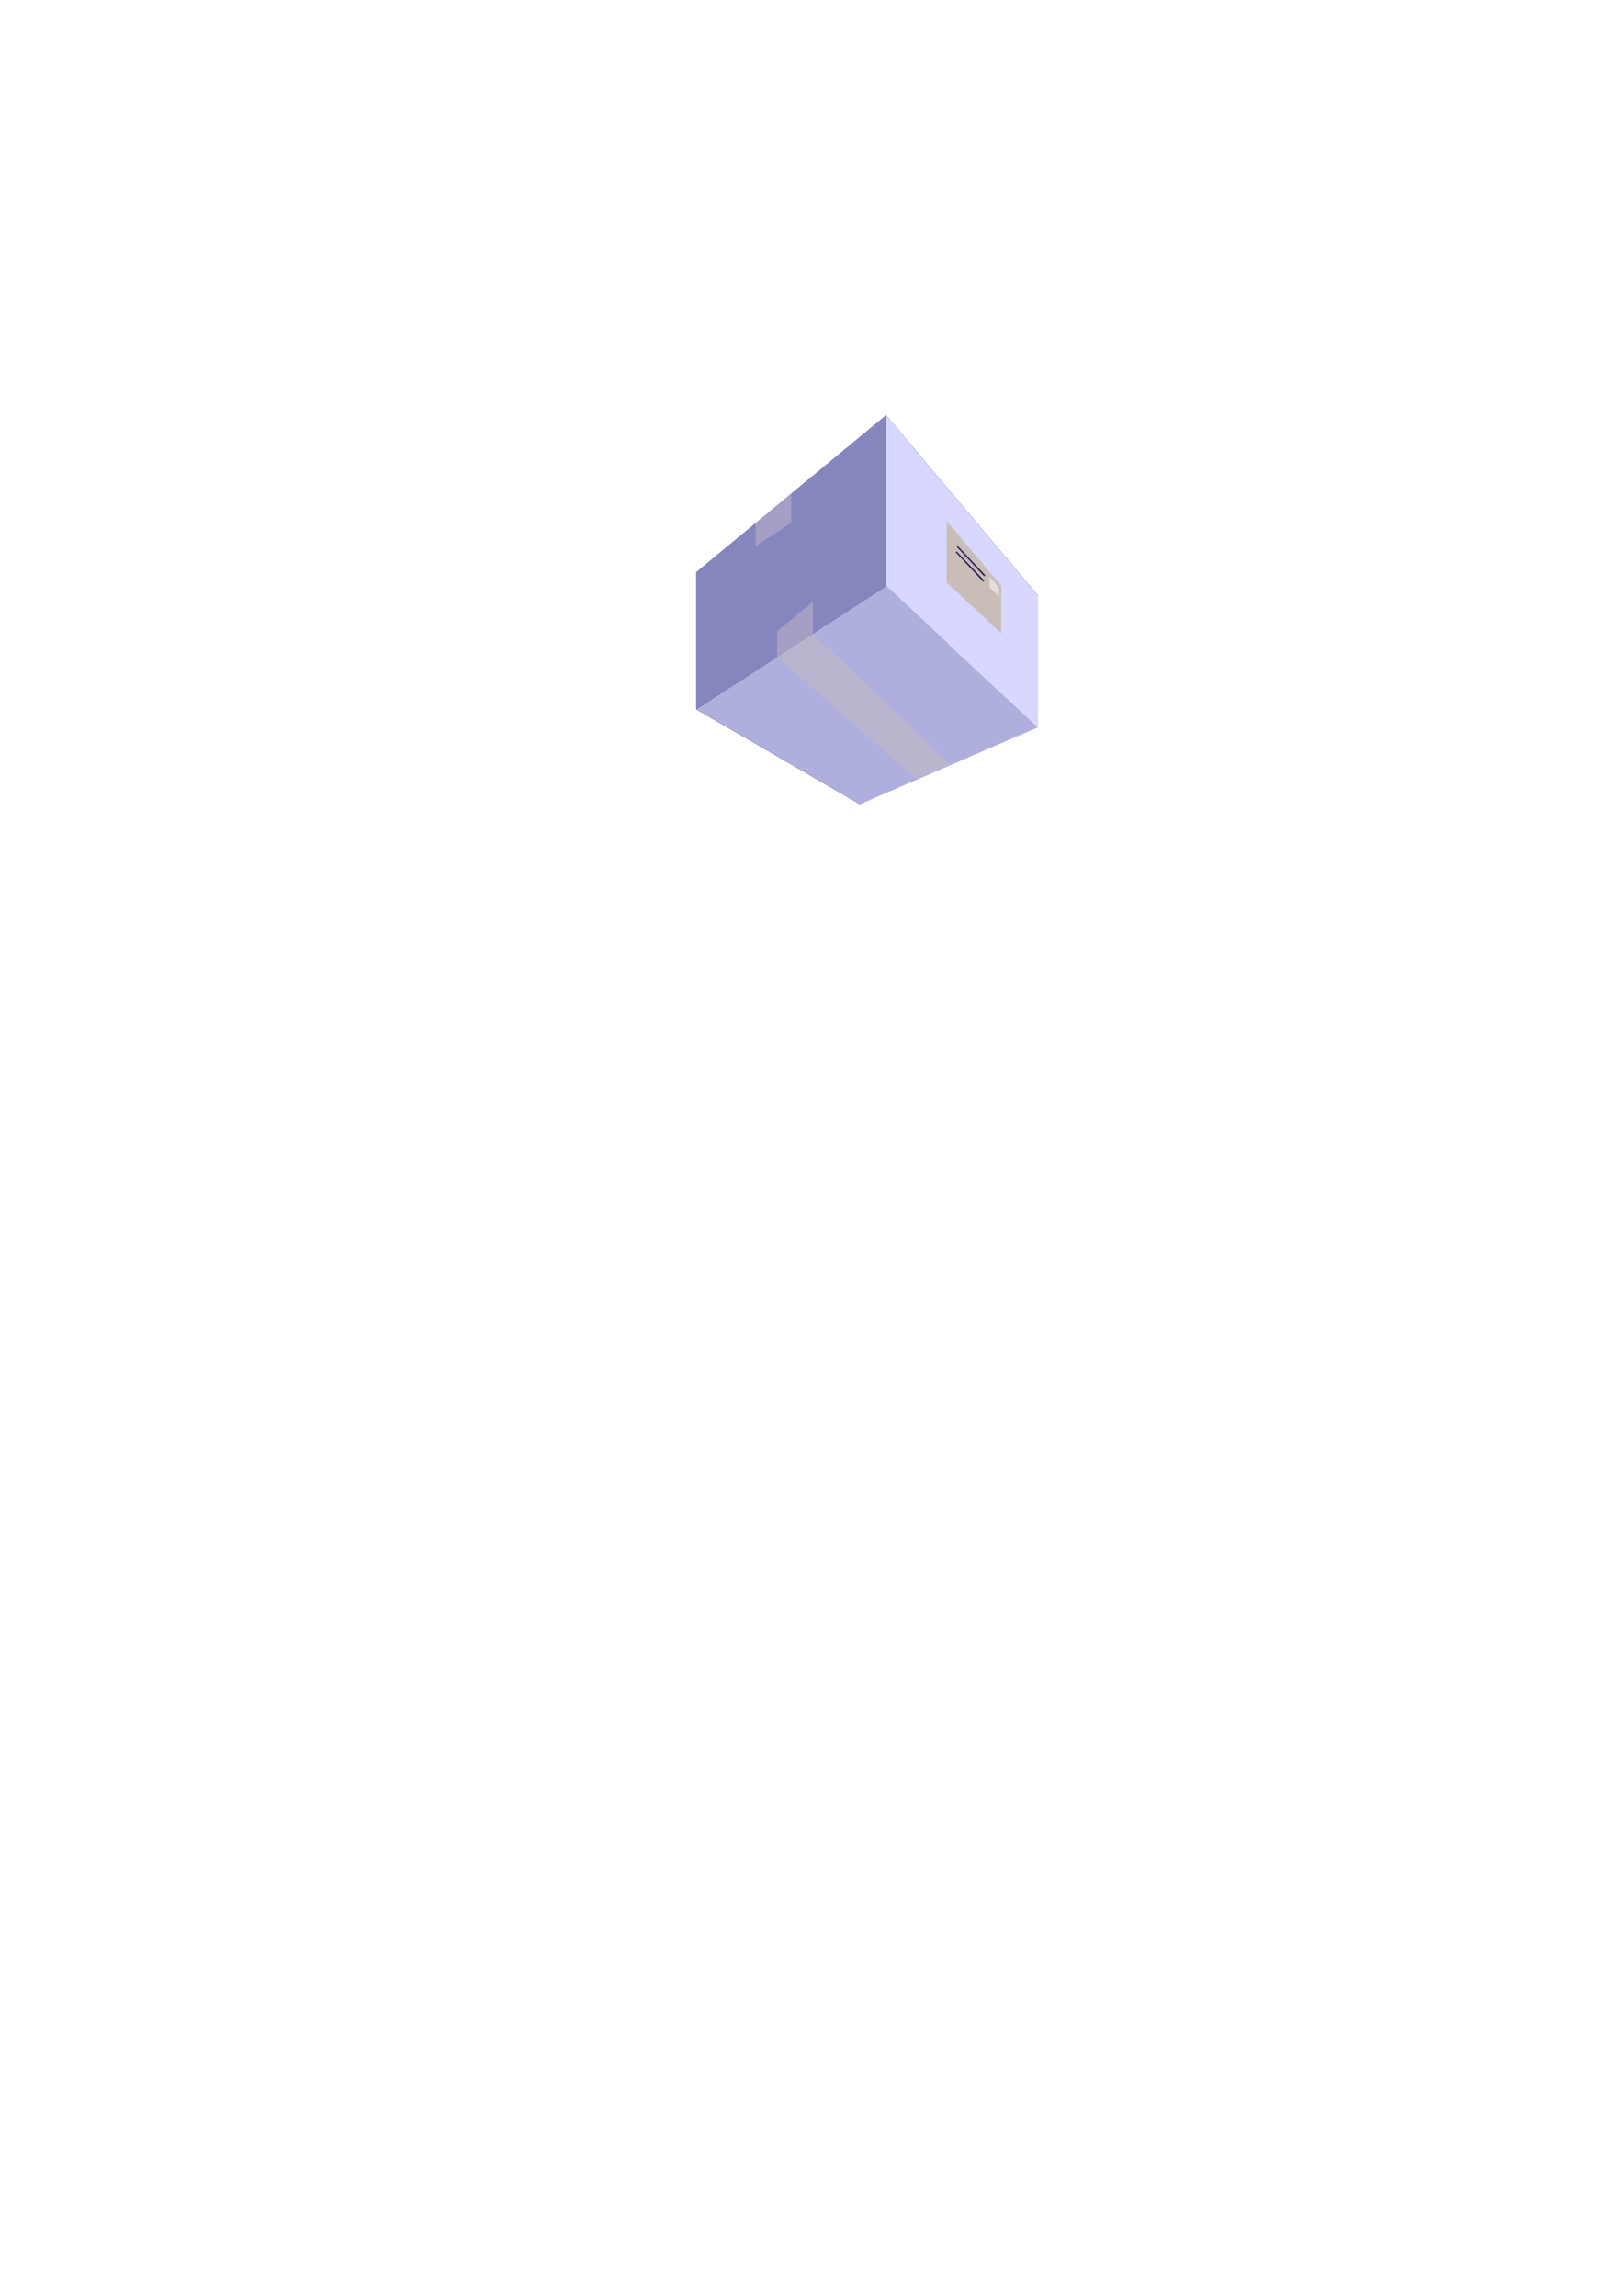
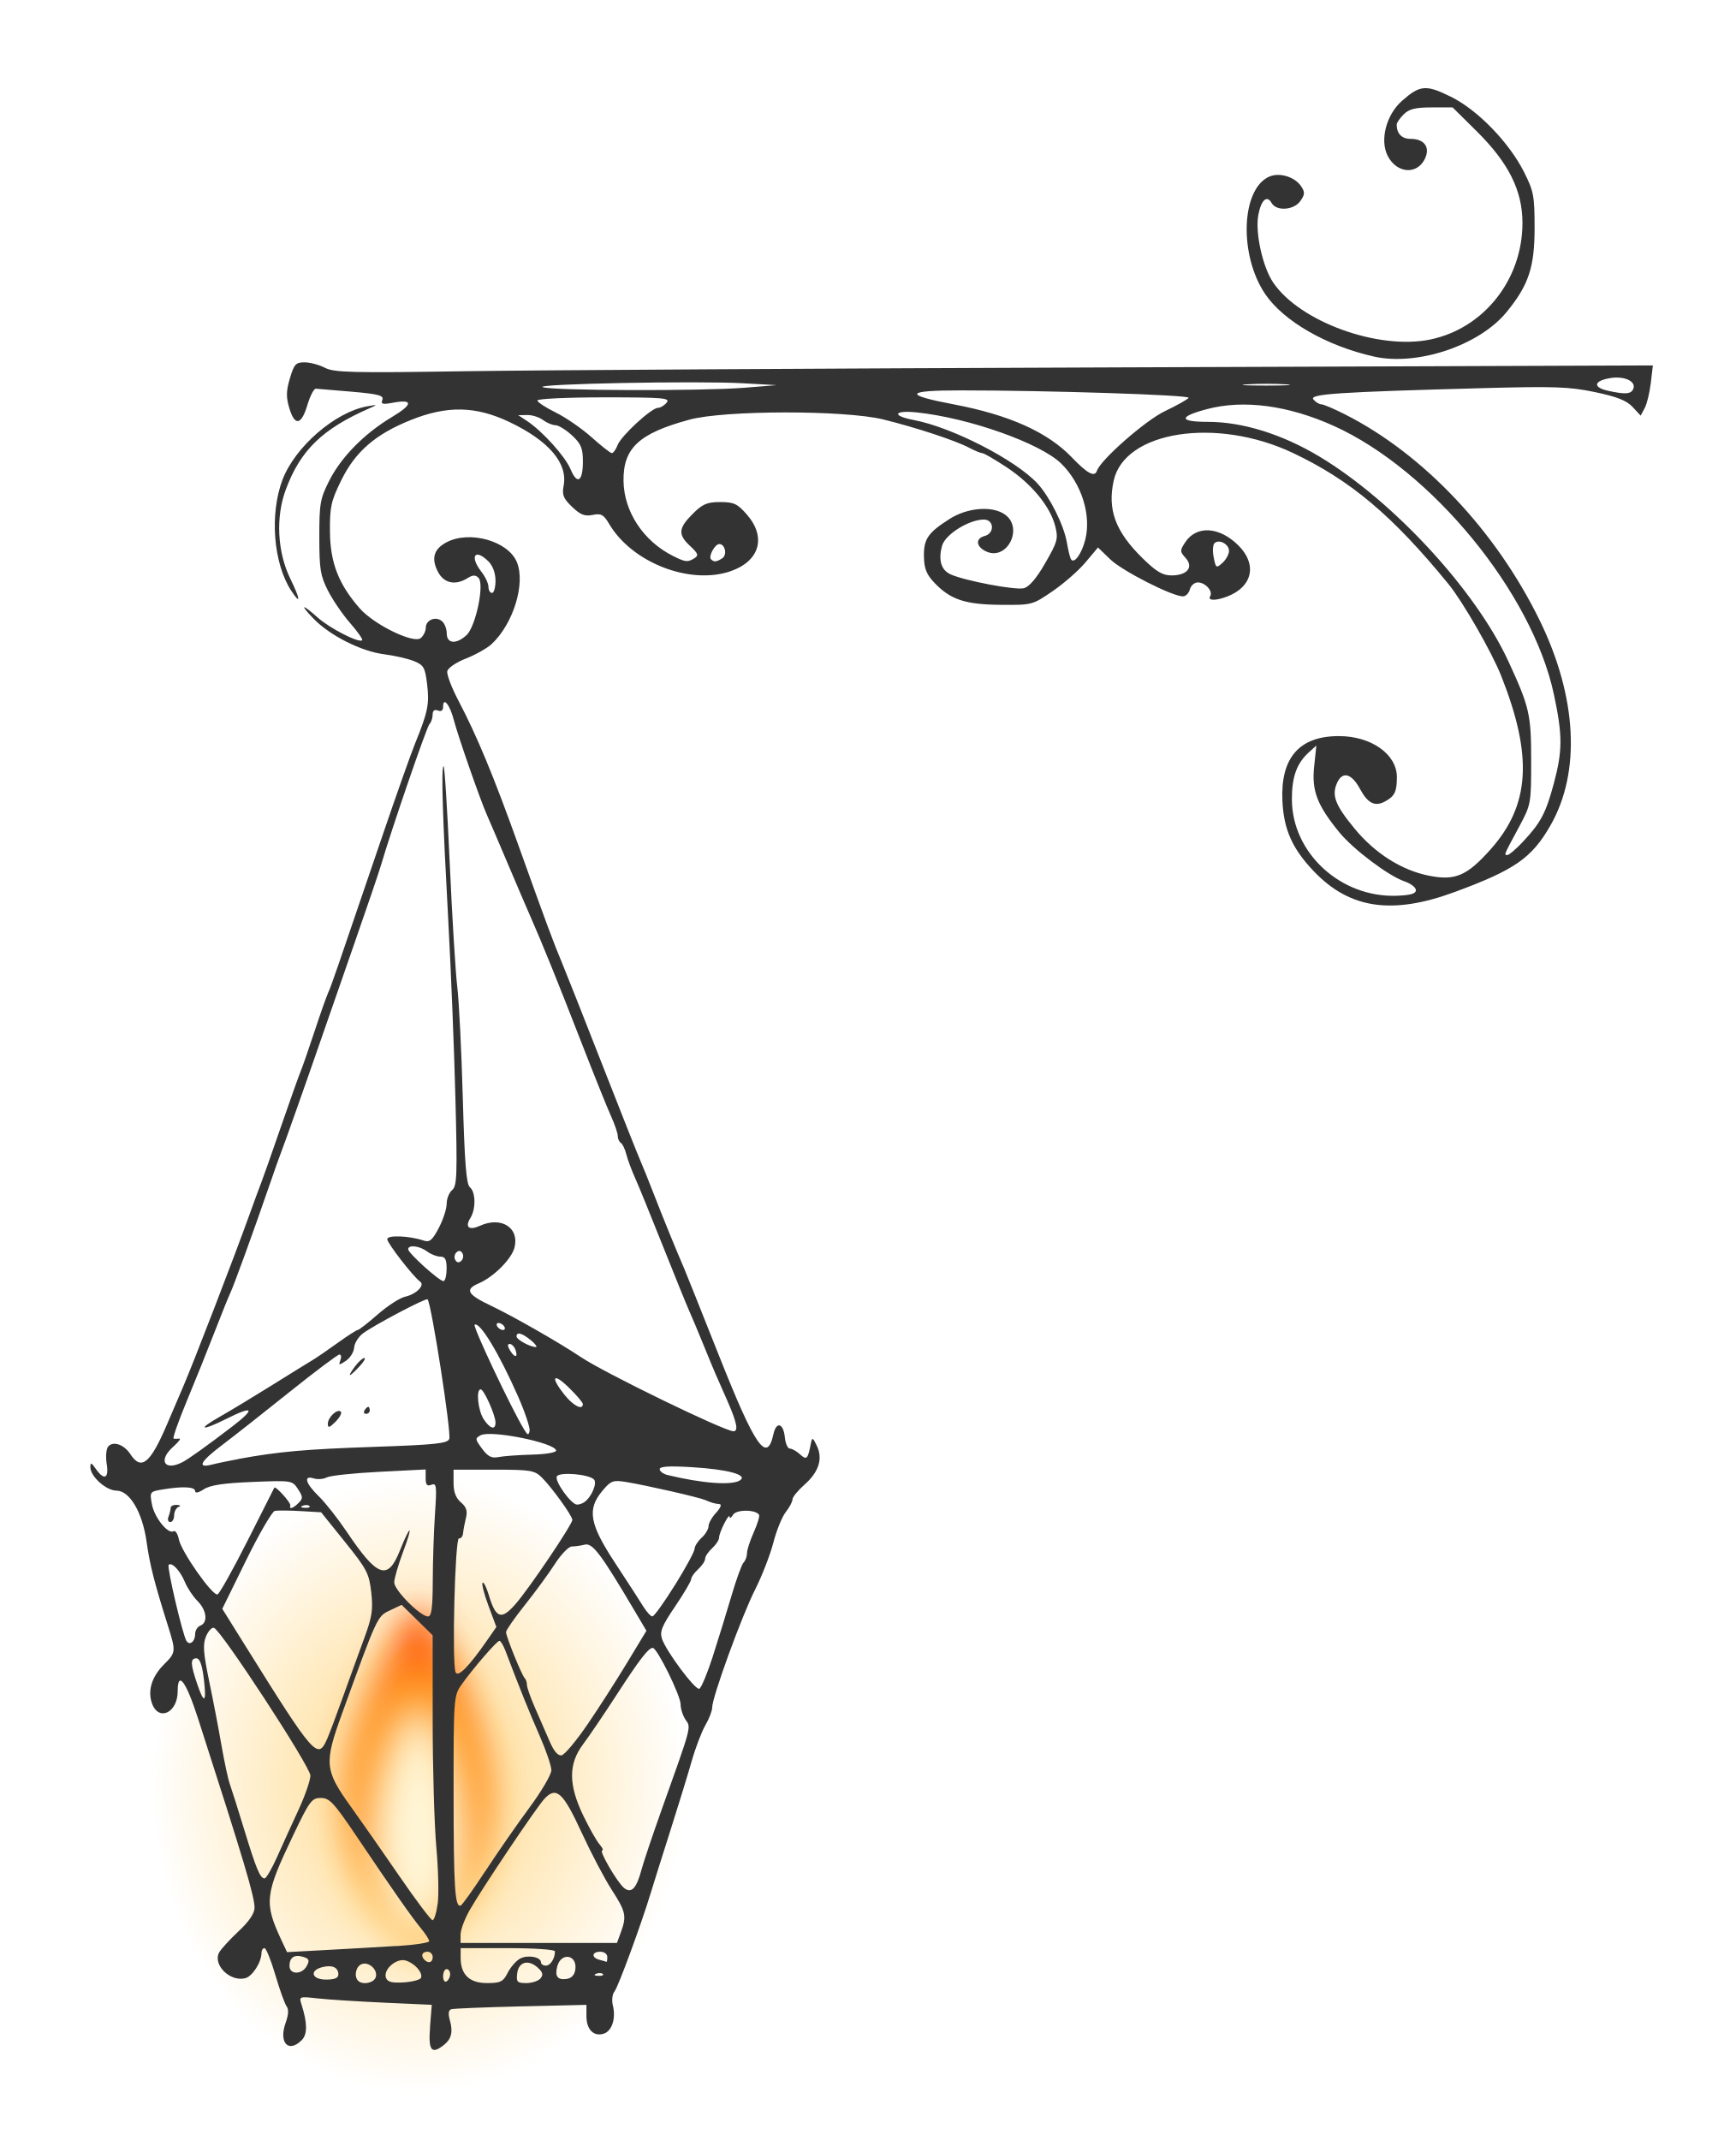
- <svg xmlns="http://www.w3.org/2000/svg" width="210mm" height="297mm" viewBox="0 0 210 297" version="1.1" id="svg1">
-   <defs id="defs1">
-     </defs>
-   <g id="layer1">
-     <g id="g6" style="fill:#000000">
-       <path id="path11" style="fill:#e9e9ff;fill-rule:evenodd;stroke:none;stroke-linejoin:round" d="m 111.209,89.707 23.024,-12.692 v 17.068 l -23.024,9.951 z" points="134.233,77.015 134.233,94.084 111.209,104.035 111.209,89.707 " />
-       <path id="path6" style="fill:#353564;fill-rule:evenodd;stroke:none;stroke-linejoin:round" d="M 90.039,74.035 V 91.747 L 111.209,104.035 V 89.707 Z" points="90.039,91.747 111.209,104.035 111.209,89.707 90.039,74.035 " />
-       <path id="path7" style="fill:#4d4d9f;fill-rule:evenodd;stroke:none;stroke-linejoin:round" d="m 90.039,74.035 24.567,-20.313 19.627,23.294 -23.024,12.692 z" points="114.606,53.722 134.233,77.015 111.209,89.707 90.039,74.035 " />
-       <path id="path10" style="fill:#afafde;fill-rule:evenodd;stroke:none;stroke-linejoin:round" d="m 90.039,91.747 24.567,-15.927 19.627,18.264 -23.024,9.951 z" points="114.606,75.82 134.233,94.084 111.209,104.035 90.039,91.747 " />
-       <path id="path9" style="fill:#d7d7ff;fill-rule:evenodd;stroke:none;stroke-linejoin:round" d="m 114.606,53.722 v 22.098 l 19.627,18.264 V 77.015 Z" points="114.606,75.82 134.233,94.084 134.233,77.015 114.606,53.722 " />
-       <path id="path8" style="fill:#8686bf;fill-rule:evenodd;stroke:none;stroke-linejoin:round" d="M 90.039,74.035 114.606,53.722 V 75.82 L 90.039,91.747 Z" points="114.606,53.722 114.606,75.82 90.039,91.747 90.039,74.035 " />
+ <svg xmlns="http://www.w3.org/2000/svg" viewBox="86.46 102.48 42.06 51.78" width="120" height="148" role="img" aria-label="Lytebuy lantern logo">
+   <defs>
+     <radialGradient id="lb-flame" cx="50%" cy="65%" r="60%">
+       <stop offset="0%" stop-color="#ffffff" />
+       <stop offset="30%" stop-color="#ffe27a" />
+       <stop offset="60%" stop-color="#ffb02e" />
+       <stop offset="100%" stop-color="#ff4500" />
+     </radialGradient>
+     <radialGradient id="lb-glow" cx="50%" cy="50%" r="50%">
+       <stop offset="0%" stop-color="#ffcf6b" stop-opacity="0.85" />
+       <stop offset="100%" stop-color="#ffcf6b" stop-opacity="0" />
+     </radialGradient>
+     <filter id="lb-soft" x="-60%" y="-60%" width="220%" height="220%">
+       <feGaussianBlur stdDeviation="0.4" />
+     </filter>
+   </defs>
+   <g class="lb-light">
+     <ellipse cx="96.6" cy="145.7" rx="6.5" ry="7.5" fill="url(#lb-glow)" class="lb-glow" />
+     <g class="lb-flame" filter="url(#lb-soft)">
+       <path fill="url(#lb-flame)" d="M 96.6 149.9                C 93.8 147.7, 94.7 144.0, 96.6 141.3                C 98.5 144.0, 99.4 147.7, 96.6 149.9 Z" />
+       <path fill="#fff6d8" opacity="0.95" d="M 96.6 149.3                C 95.2 147.9, 95.7 145.5, 96.6 143.9                C 97.5 145.5, 98.0 147.9, 96.6 149.3 Z" />
    </g>
-     <g id="g6-2" style="fill:#000000">
-       <path id="path8-9" style="opacity:0.265;fill:#ffe6d5;fill-rule:evenodd;stroke:none;stroke-linejoin:round" d="m 97.718,67.312 4.615,-3.816 v 4.152 l -4.615,2.992 z" points="102.334,63.496 102.334,67.647 97.718,70.639 97.718,67.312 " />
-     </g>
-     <g id="g6-2-3" style="display:inline;fill:#000000">
-       <path id="path8-9-1" style="opacity:0.265;fill:#ffe6d5;fill-rule:evenodd;stroke:none;stroke-linejoin:round" d="m 100.492,81.667 4.628,-3.813 v 4.149 l -4.628,2.99 z" points="105.121,77.854 105.121,82.002 100.492,84.992 100.492,81.667 " />
-     </g>
-     <g id="g11" transform="matrix(1.361531,0,0,1.361531,-94.38572,-32.2515)">
-       <g id="g6-5" style="fill:#c8beb7">
-         <path id="path9-2" style="fill:#c8beb7;fill-rule:evenodd;stroke:none;stroke-linejoin:round" d="m 159.24,73.181 v 5.847 l 5.193,4.832 v -4.516 z" points="159.24,79.028 164.433,83.86 164.433,79.344 159.24,73.181 " />
-       </g>
-       <g id="g6-5-6" style="fill:#e3dedb">
-         <path id="path9-2-2" style="fill:#e3dedb;fill-rule:evenodd;stroke:none;stroke-linejoin:round" d="m 163.314,78.458 v 1.026 l 0.911,0.848 v -0.792 z" points="163.314,79.484 164.225,80.332 164.225,79.54 163.314,78.458 " />
-       </g>
-     </g>
-     <path style="opacity:0.403;fill:#c8beb7;stroke-width:0.265" d="m 105.167,82.001 17.832,16.944 -4.435,1.877 -18.083,-15.865 z" id="path13" />
-     <path style="fill:#afdde9;stroke-width:0.165;stroke-dasharray:none;stroke:#271a59;stroke-opacity:1" d="m 123.794,70.675 3.497,3.757 0.024,-0.024 z" id="path14" />
-     <path style="fill:#afdde9;stroke:#271a59;stroke-width:0.165;stroke-dasharray:none;stroke-opacity:1" d="m 123.669,71.383 3.497,3.757 0.024,-0.024 z" id="path14-6" />
  </g>
+   <path fill="#333333" d="m 96.883,151.571 0.043,-0.541 -1.154,-0.052 c -0.635,-0.029 -1.359,-0.075 -1.61,-0.103 -0.45,-0.05 -0.456,-0.048 -0.393,0.148 0.144,0.453 0.145,0.723 0.005,0.863 -0.324,0.324 -0.564,0.061 -0.389,-0.424 0.068,-0.187 0.076,-0.326 0.024,-0.392 -0.044,-0.056 -0.167,-0.397 -0.273,-0.758 -0.106,-0.361 -0.225,-0.656 -0.265,-0.656 -0.04,0 -0.072,0.05 -0.072,0.11 0,0.23 -0.219,0.574 -0.394,0.619 -0.367,0.095 -0.793,-0.325 -0.633,-0.623 0.044,-0.082 0.255,-0.312 0.469,-0.513 0.256,-0.239 0.389,-0.435 0.389,-0.57 0,-0.277 -0.248,-1.109 -1.369,-4.588 -0.292,-0.906 -0.494,-1.177 -0.494,-0.661 0,0.524 -0.466,0.74 -0.624,0.29 -0.108,-0.307 -0.003,-0.645 0.29,-0.939 0.295,-0.295 0.296,-0.31 0.091,-0.961 -0.326,-1.036 -0.431,-1.45 -0.511,-2.015 -0.101,-0.716 -0.41,-1.239 -0.732,-1.239 -0.246,0 -0.63,-0.344 -0.63,-0.565 0,-0.127 0.02,-0.121 0.132,0.038 0.203,0.29 0.321,0.234 0.263,-0.124 -0.028,-0.172 -0.012,-0.358 0.034,-0.415 0.12,-0.145 0.386,-0.054 0.542,0.185 0.264,0.403 0.482,0.223 0.888,-0.729 0.149,-0.349 0.32,-0.749 0.381,-0.889 0.246,-0.567 1.242,-3.15 1.616,-4.191 0.125,-0.349 0.259,-0.711 0.296,-0.804 0.037,-0.093 0.245,-0.684 0.462,-1.312 0.217,-0.629 0.433,-1.238 0.482,-1.355 0.048,-0.116 0.2,-0.555 0.338,-0.974 0.138,-0.419 0.286,-0.838 0.328,-0.931 0.078,-0.17 0.157,-0.4 1.303,-3.768 0.341,-1.001 0.704,-2.03 0.809,-2.286 0.307,-0.754 0.346,-0.949 0.288,-1.427 -0.049,-0.407 -0.082,-0.464 -0.319,-0.561 -0.145,-0.059 -0.473,-0.134 -0.728,-0.166 -0.549,-0.07 -1.307,-0.452 -1.701,-0.858 -0.349,-0.36 -0.293,-0.378 0.097,-0.031 0.292,0.261 1.002,0.624 1.076,0.55 0.022,-0.022 -0.108,-0.207 -0.288,-0.413 -0.18,-0.205 -0.423,-0.559 -0.539,-0.787 -0.185,-0.363 -0.211,-0.523 -0.211,-1.303 -3.8e-4,-0.811 0.021,-0.931 0.242,-1.367 0.29,-0.573 0.85,-1.141 1.518,-1.541 0.515,-0.308 0.521,-0.44 0.018,-0.346 -0.245,0.046 -0.29,0.033 -0.25,-0.071 0.04,-0.105 -0.09,-0.14 -0.74,-0.197 -0.434,-0.038 -0.827,-0.071 -0.873,-0.073 -0.047,-0.002 -0.139,0.178 -0.205,0.399 -0.147,0.489 -0.305,0.514 -0.438,0.07 -0.079,-0.263 -0.076,-0.413 0.015,-0.72 0.101,-0.342 0.143,-0.388 0.354,-0.388 0.132,0 0.354,0.059 0.495,0.132 0.222,0.115 0.653,0.126 3.361,0.084 1.709,-0.026 8.894,-0.069 15.967,-0.094 l 12.861,-0.047 -0.05,0.426 c -0.028,0.234 -0.094,0.508 -0.148,0.608 l -0.098,0.183 -0.195,-0.21 c -0.144,-0.156 -0.38,-0.249 -0.911,-0.36 -0.619,-0.13 -0.986,-0.143 -2.696,-0.097 -3.539,0.095 -4.241,0.142 -4.13,0.275 0.053,0.064 0.14,0.117 0.193,0.118 0.052,5.9e-4 0.313,0.111 0.578,0.246 1.899,0.963 3.652,2.82 4.713,4.99 0.907,1.857 1.003,3.676 0.262,4.971 -0.453,0.792 -0.865,1.078 -2.325,1.616 -1.508,0.556 -2.536,0.407 -3.401,-0.493 -0.529,-0.55 -0.741,-1.023 -0.772,-1.722 -0.047,-1.043 0.411,-1.567 1.371,-1.566 0.785,4.8e-4 1.407,0.442 1.404,0.998 -0.001,0.352 -0.053,0.459 -0.286,0.586 -0.244,0.133 -0.419,0.047 -0.604,-0.296 -0.206,-0.384 -0.427,-0.445 -0.558,-0.157 -0.139,0.304 -0.049,0.539 0.424,1.113 0.495,0.6 1.138,1.008 1.801,1.14 0.635,0.127 0.921,0.005 1.494,-0.638 0.956,-1.073 1.029,-2.258 0.259,-4.202 -0.233,-0.587 -0.929,-1.799 -1.28,-2.23 -1.357,-1.66 -2.369,-2.513 -3.772,-3.178 -1.849,-0.876 -4.076,-0.532 -4.342,0.67 -0.156,0.705 0.042,1.238 0.698,1.881 0.336,0.329 0.486,0.418 0.704,0.418 0.381,0 0.542,-0.2 0.341,-0.423 -0.14,-0.155 -0.141,-0.18 -0.011,-0.378 0.274,-0.418 0.831,-0.385 1.294,0.078 0.459,0.459 0.338,1.001 -0.276,1.235 -0.281,0.107 -0.48,0.103 -0.412,-0.007 0.075,-0.121 -0.117,-0.335 -0.299,-0.335 -0.082,0 -0.169,0.076 -0.193,0.169 -0.024,0.093 -0.1,0.169 -0.169,0.169 -0.259,0 -1.47,-0.617 -1.758,-0.895 l -0.3,-0.29 -0.302,0.36 c -0.166,0.198 -0.524,0.512 -0.796,0.698 -0.49,0.336 -0.5,0.339 -1.261,0.332 -0.862,-0.007 -1.217,-0.126 -1.606,-0.534 -0.19,-0.2 -0.248,-0.342 -0.254,-0.629 -0.009,-0.43 0.095,-0.584 0.622,-0.919 0.433,-0.276 1.032,-0.324 1.34,-0.108 0.46,0.322 0.056,1.129 -0.45,0.898 -0.251,-0.115 -0.272,-0.316 -0.039,-0.377 0.246,-0.064 0.228,-0.399 -0.021,-0.398 -0.364,0.002 -0.936,0.361 -1.012,0.634 -0.096,0.347 -0.024,0.589 0.205,0.694 0.34,0.155 1.57,0.388 1.775,0.337 0.131,-0.033 0.308,-0.24 0.522,-0.613 0.298,-0.518 0.317,-0.59 0.24,-0.894 -0.121,-0.477 -0.574,-1.026 -1.173,-1.422 -0.287,-0.19 -0.553,-0.345 -0.593,-0.345 -0.039,-2.9e-4 -0.186,-0.06 -0.325,-0.134 -0.335,-0.176 -1.284,-0.488 -2.074,-0.683 -0.931,-0.229 -3.847,-0.227 -4.699,0.004 -1.228,0.332 -1.611,0.69 -1.6,1.489 0.011,0.741 0.48,1.453 1.193,1.812 0.312,0.157 0.361,0.162 0.53,0.056 0.102,-0.065 0.084,-0.115 -0.106,-0.291 -0.301,-0.279 -0.29,-0.432 0.058,-0.78 0.242,-0.242 0.349,-0.288 0.669,-0.288 0.33,0 0.416,0.04 0.643,0.299 0.486,0.554 0.313,1.141 -0.406,1.382 -0.984,0.33 -2.378,-0.217 -2.928,-1.149 -0.135,-0.229 -0.194,-0.262 -0.402,-0.22 -0.192,0.038 -0.297,-0.003 -0.498,-0.196 -0.214,-0.205 -0.247,-0.289 -0.204,-0.517 0.102,-0.541 -0.36,-1.083 -1.308,-1.536 -0.821,-0.392 -1.514,-0.407 -2.401,-0.05 -0.853,0.342 -1.34,0.765 -1.679,1.453 -0.251,0.511 -0.282,0.649 -0.277,1.252 0.006,0.751 0.21,1.276 0.723,1.86 0.348,0.396 1.306,0.862 1.478,0.719 0.067,-0.056 0.122,-0.169 0.122,-0.251 0,-0.189 0.239,-0.286 0.392,-0.159 0.064,0.053 0.116,0.187 0.116,0.298 0,0.251 0.234,0.27 0.481,0.039 0.222,-0.207 0.438,-1.239 0.289,-1.387 -0.074,-0.074 -0.138,-0.072 -0.264,0.006 -0.299,0.187 -0.575,0.127 -0.721,-0.155 -0.167,-0.324 -0.098,-0.554 0.216,-0.716 0.56,-0.29 1.487,-0.026 1.698,0.482 0.216,0.52 -0.086,1.501 -0.612,1.989 -0.109,0.101 -0.389,0.259 -0.622,0.35 -0.239,0.093 -0.436,0.228 -0.452,0.309 -0.016,0.079 0.107,0.401 0.272,0.715 0.45,0.857 0.854,1.83 1.459,3.522 0.665,1.858 0.845,2.344 1.052,2.836 0.088,0.21 0.525,1.314 0.971,2.455 0.446,1.141 0.863,2.19 0.925,2.332 0.062,0.142 0.216,0.523 0.341,0.847 0.206,0.533 0.533,1.334 0.724,1.774 0.04,0.093 0.421,1.046 0.846,2.117 0.874,2.203 1.157,2.613 1.314,1.9 0.071,-0.325 0.244,-0.279 0.279,0.075 0.015,0.148 0.069,0.269 0.12,0.269 0.052,0 0.163,0.062 0.247,0.139 0.163,0.148 0.189,0.121 0.264,-0.266 0.03,-0.152 0.044,-0.147 0.143,0.057 0.152,0.314 0.051,0.635 -0.297,0.943 -0.161,0.142 -0.292,0.303 -0.292,0.358 0,0.055 -0.073,0.193 -0.163,0.307 -0.09,0.114 -0.226,0.449 -0.302,0.745 -0.077,0.296 -0.276,0.808 -0.443,1.138 -0.324,0.64 -1.039,2.605 -1.039,2.854 0,0.082 -0.074,0.275 -0.164,0.429 -0.09,0.154 -0.24,0.547 -0.333,0.873 -0.093,0.326 -0.327,1.088 -0.52,1.693 -0.193,0.605 -0.402,1.272 -0.466,1.482 -0.235,0.776 -0.797,2.304 -0.887,2.412 -0.051,0.061 -0.068,0.211 -0.038,0.332 0.079,0.315 -0.02,0.623 -0.221,0.687 -0.243,0.077 -0.419,-0.101 -0.419,-0.424 v -0.275 l -1.587,0.037 c -0.873,0.021 -1.633,0.051 -1.689,0.069 -0.069,0.021 -0.08,0.108 -0.034,0.269 0.079,0.281 0.038,0.453 -0.145,0.597 -0.302,0.239 -0.381,0.137 -0.335,-0.435 z m -1.318,-1.201 c 0.068,-0.177 -0.158,-0.395 -0.338,-0.326 -0.142,0.054 -0.193,0.296 -0.086,0.403 0.106,0.106 0.372,0.057 0.423,-0.077 z m 1.102,0.003 c 0.042,-0.129 -0.157,-0.352 -0.371,-0.416 -0.228,-0.068 -0.556,0.221 -0.479,0.421 0.038,0.1 0.148,0.127 0.436,0.108 0.212,-0.014 0.398,-0.065 0.414,-0.113 z m 0.704,-0.086 c 0,-0.067 -0.038,-0.122 -0.085,-0.122 -0.047,0 -0.085,0.079 -0.085,0.174 0,0.096 0.038,0.151 0.085,0.122 0.047,-0.029 0.085,-0.107 0.085,-0.174 z m 1.396,-0.035 c 0.071,-0.138 0.207,-0.293 0.302,-0.343 0.183,-0.098 0.504,-0.039 0.504,0.092 0,0.043 0.053,0.079 0.118,0.079 0.111,0 0.221,-0.172 0.221,-0.346 0,-0.043 -0.505,-0.078 -1.143,-0.078 h -1.143 v 0.235 c 0,0.407 0.213,0.612 0.638,0.612 0.329,0 0.39,-0.03 0.504,-0.251 z m 0.795,0.137 c 0.072,-0.087 0.056,-0.149 -0.068,-0.261 -0.229,-0.207 -0.466,-0.139 -0.498,0.143 -0.024,0.207 6.6e-4,0.232 0.222,0.232 0.137,0 0.292,-0.051 0.344,-0.114 z m -4.9,-0.092 c 0,-0.173 -0.145,-0.241 -0.386,-0.181 -0.327,0.082 -0.261,0.303 0.089,0.303 0.202,0 0.296,-0.039 0.296,-0.122 z m 5.744,-0.122 c 0.051,-0.362 -0.347,-0.429 -0.439,-0.074 -0.063,0.239 0.009,0.333 0.228,0.302 0.118,-0.017 0.193,-0.097 0.211,-0.228 z m 0.668,0.109 c -0.028,-0.028 -0.101,-0.031 -0.162,-0.007 -0.068,0.027 -0.048,0.047 0.051,0.051 0.089,0.004 0.139,-0.016 0.111,-0.044 z m -7.177,-0.197 c 0.071,-0.133 0.056,-0.174 -0.081,-0.217 -0.217,-0.069 -0.339,0.009 -0.339,0.216 0,0.218 0.304,0.218 0.42,6.9e-4 z m 3.051,-0.217 c 0,-0.07 -0.057,-0.127 -0.127,-0.127 -0.132,0 -0.168,0.1 -0.07,0.198 0.097,0.097 0.198,0.062 0.198,-0.07 z m 4.233,0 c 0,-0.071 -0.075,-0.127 -0.169,-0.127 -0.209,0 -0.224,0.143 -0.021,0.196 0.082,0.021 0.158,0.043 0.169,0.049 0.012,0.005 0.021,-0.047 0.021,-0.117 z m -5.101,-0.264 c 0.431,-0.027 0.783,-0.08 0.783,-0.119 0,-0.039 -0.089,-0.178 -0.198,-0.31 -0.232,-0.281 -0.66,-0.892 -1.546,-2.208 -0.564,-0.839 -0.67,-0.953 -0.881,-0.953 -0.221,0 -0.273,0.069 -0.669,0.899 -0.692,1.449 -0.713,1.637 -0.283,2.557 l 0.132,0.281 0.94,-0.051 c 0.517,-0.028 1.292,-0.072 1.723,-0.099 z m 5.43,-0.335 c 0.143,-0.395 0.12,-0.498 -0.223,-1.031 -0.175,-0.271 -0.504,-0.897 -0.732,-1.393 -0.445,-0.968 -0.611,-1.119 -0.897,-0.812 -0.197,0.211 -1.508,2.164 -1.813,2.699 -0.122,0.214 -0.221,0.48 -0.221,0.593 l 1.8e-4,0.204 h 1.895 1.895 z m -4.44,-0.692 c 0.03,-0.221 0.015,-0.84 -0.034,-1.376 -0.048,-0.536 -0.088,-1.909 -0.088,-3.052 l -7.3e-4,-2.078 -0.376,-0.369 -0.376,-0.369 -0.285,0.135 c -0.306,0.145 -0.3,0.131 -1.162,2.509 -0.434,1.196 -0.418,1.364 0.209,2.238 0.249,0.346 0.782,1.11 1.185,1.696 0.403,0.587 0.764,1.066 0.803,1.066 0.039,0 0.095,-0.181 0.124,-0.402 z m 1.15,-0.783 c 0.289,-0.442 0.768,-1.133 1.065,-1.534 0.297,-0.401 0.54,-0.814 0.54,-0.918 0,-0.104 -0.128,-0.48 -0.285,-0.837 -0.247,-0.562 -0.48,-1.141 -0.832,-2.067 -0.049,-0.128 -0.112,-0.233 -0.142,-0.233 -0.063,4e-5 -0.657,0.689 -0.925,1.071 -0.182,0.26 -0.187,0.33 -0.186,2.625 0.001,2.287 0.032,2.772 0.172,2.721 0.037,-0.014 0.303,-0.387 0.592,-0.829 z m 3.79,-0.042 c 0.05,-0.186 0.267,-0.834 0.483,-1.439 0.739,-2.07 0.721,-2.001 0.586,-2.194 -0.066,-0.095 -0.121,-0.263 -0.121,-0.374 0,-0.212 -0.57,-1.369 -0.675,-1.369 -0.105,0 -0.318,0.276 -0.882,1.146 -0.301,0.464 -0.664,0.999 -0.807,1.19 -0.358,0.477 -0.357,0.979 0.004,1.729 0.146,0.302 0.323,0.616 0.394,0.697 0.071,0.082 0.101,0.148 0.066,0.148 -0.088,0 0.366,0.78 0.531,0.911 0.176,0.141 0.3,0.01 0.421,-0.445 z m -8.829,-0.318 c 0.13,-0.291 0.364,-0.806 0.52,-1.143 0.156,-0.338 0.283,-0.707 0.283,-0.82 0,-0.214 -2.164,-3.528 -2.338,-3.581 -0.052,-0.016 -0.139,0.078 -0.193,0.209 -0.08,0.192 -0.065,0.399 0.077,1.083 0.097,0.465 0.232,1.169 0.3,1.565 0.069,0.396 0.159,0.815 0.201,0.931 0.042,0.116 0.199,0.612 0.348,1.101 0.295,0.965 0.387,1.185 0.495,1.185 0.039,0 0.177,-0.238 0.307,-0.529 z m 7.516,-3.197 c 0.27,-0.395 0.702,-1.069 0.961,-1.497 l 0.471,-0.779 -0.284,-0.48 c -0.829,-1.401 -1.023,-1.656 -1.215,-1.607 -0.093,0.024 -0.232,0.044 -0.309,0.044 -0.077,6.3e-4 -0.261,0.191 -0.41,0.423 -0.149,0.232 -0.477,0.68 -0.728,0.995 -0.251,0.315 -0.457,0.611 -0.457,0.657 -1e-4,0.107 0.38,1.044 0.453,1.117 0.03,0.03 0.054,0.104 0.054,0.165 0,0.061 0.089,0.312 0.197,0.557 0.108,0.246 0.267,0.61 0.353,0.81 0.103,0.239 0.202,0.355 0.29,0.338 0.074,-0.014 0.354,-0.349 0.624,-0.744 z m -6.313,0.36 c 0.057,-0.128 0.233,-0.595 0.391,-1.037 0.158,-0.442 0.39,-1.08 0.514,-1.418 0.191,-0.518 0.217,-0.693 0.17,-1.114 -0.052,-0.456 -0.107,-0.563 -0.636,-1.219 l -0.579,-0.72 -0.501,-0.029 c -0.276,-0.016 -0.555,-0.018 -0.621,-0.005 -0.066,0.013 -0.379,0.553 -0.697,1.199 l -0.577,1.175 0.572,0.917 c 1.649,2.643 1.743,2.75 1.964,2.25 z m -2.986,-1.495 c -0.04,-0.318 -0.098,-0.473 -0.176,-0.473 -0.152,0 -0.148,0.134 0.019,0.625 0.173,0.509 0.232,0.452 0.157,-0.152 z m 12.34,-0.52 c 0.135,-0.417 0.339,-1.081 0.455,-1.476 0.116,-0.395 0.247,-0.755 0.292,-0.8 0.045,-0.045 0.082,-0.146 0.082,-0.225 0,-0.079 0.074,-0.308 0.164,-0.508 0.09,-0.201 0.148,-0.391 0.128,-0.423 -0.082,-0.132 -0.554,-0.132 -0.631,6.1e-4 -0.043,0.074 -0.08,0.096 -0.082,0.049 -0.004,-0.119 -0.256,0.377 -0.256,0.505 0,0.057 -0.076,0.173 -0.169,0.257 -0.093,0.084 -0.169,0.199 -0.169,0.254 0,0.055 -0.076,0.17 -0.169,0.254 -0.093,0.084 -0.169,0.192 -0.169,0.24 0,0.048 -0.175,0.345 -0.389,0.661 -0.323,0.477 -0.377,0.611 -0.318,0.787 0.103,0.305 0.803,1.243 0.903,1.21 0.046,-0.015 0.194,-0.369 0.329,-0.786 z m -5.465,-0.397 0.219,-0.316 -0.191,-0.512 c -0.105,-0.282 -0.17,-0.533 -0.144,-0.56 0.026,-0.026 0.095,0.109 0.152,0.3 0.17,0.567 0.303,0.612 0.647,0.217 0.335,-0.383 1.377,-1.929 1.377,-2.041 0,-0.098 -0.498,-0.789 -0.741,-1.029 -0.175,-0.172 -0.272,-0.188 -1.164,-0.188 h -0.974 v 0.32 c 0,0.22 0.055,0.367 0.178,0.472 0.134,0.115 0.164,0.208 0.122,0.379 -0.031,0.124 -0.062,0.29 -0.069,0.368 -0.007,0.078 -0.052,0.135 -0.1,0.127 -0.096,-0.017 -0.173,3.013 -0.083,3.242 0.055,0.139 0.319,-0.128 0.771,-0.779 z m -7.083,-0.145 c 0,-0.085 0.057,-0.177 0.127,-0.204 0.189,-0.072 0.154,-0.374 -0.07,-0.597 -0.108,-0.108 -0.246,-0.315 -0.305,-0.459 -0.115,-0.277 -0.318,-0.492 -0.394,-0.416 -0.047,0.047 0.337,1.69 0.431,1.842 0.077,0.124 0.211,0.018 0.211,-0.166 z m 5.76,-1.295 c 10e-4,-0.477 0.026,-1.207 0.054,-1.622 0.046,-0.676 0.037,-0.749 -0.087,-0.701 -0.106,0.041 -0.139,0.003 -0.139,-0.159 v -0.212 l -1.122,0.057 c -0.617,0.031 -1.19,0.092 -1.273,0.135 -0.083,0.043 -0.226,0.054 -0.318,0.025 -0.258,-0.082 -0.201,0.119 0.123,0.434 0.159,0.154 0.465,0.544 0.681,0.865 0.736,1.096 0.99,1.187 1.281,0.458 0.266,-0.666 0.336,-0.657 0.085,0.011 -0.12,0.32 -0.219,0.659 -0.219,0.754 0,0.186 0.633,0.824 0.818,0.824 0.087,0 0.114,-0.202 0.116,-0.868 z m 5.873,0.105 c 0.261,-0.42 0.474,-0.814 0.474,-0.876 0,-0.062 0.076,-0.182 0.169,-0.266 0.093,-0.084 0.169,-0.212 0.169,-0.283 0,-0.071 0.083,-0.218 0.184,-0.326 0.104,-0.111 0.141,-0.201 0.085,-0.207 -0.127,-0.013 -0.196,-0.033 -0.353,-0.101 -0.156,-0.067 -1.44,-0.359 -1.914,-0.436 -0.318,-0.051 -0.367,-0.033 -0.572,0.21 -0.381,0.453 -0.319,0.805 0.313,1.765 0.295,0.449 0.601,0.921 0.679,1.049 0.079,0.128 0.176,0.233 0.217,0.233 0.041,0 0.288,-0.343 0.548,-0.763 z m -10.367,-1.063 c 0.352,-0.695 0.646,-1.277 0.653,-1.293 0.028,-0.055 0.409,0.368 0.388,0.43 -0.035,0.103 0.067,0.073 0.2,-0.061 0.11,-0.11 0.108,-0.15 -0.014,-0.336 -0.137,-0.21 -0.149,-0.212 -1.105,-0.173 -0.7,0.028 -1.024,0.077 -1.177,0.177 -0.129,0.085 -0.211,0.102 -0.211,0.044 0,-0.105 -0.3,-0.12 -0.785,-0.04 -0.314,0.052 -0.318,0.057 -0.263,0.359 0.059,0.322 0.392,0.736 0.526,0.654 0.043,-0.027 0.101,0.063 0.128,0.199 0.059,0.297 0.815,1.373 0.936,1.333 0.047,-0.016 0.373,-0.597 0.724,-1.293 z m -1.91,-0.594 c 0.028,-0.074 0.051,-0.169 0.051,-0.212 0,-0.043 0.067,-0.075 0.148,-0.071 0.088,0.004 0.106,0.024 0.042,0.049 -0.058,0.024 -0.106,0.116 -0.106,0.205 0,0.089 -0.042,0.162 -0.094,0.162 -0.051,0 -0.071,-0.06 -0.042,-0.134 z m 3.415,-0.256 c -0.028,-0.028 -0.101,-0.031 -0.162,-0.007 -0.068,0.027 -0.048,0.047 0.051,0.051 0.089,0.004 0.139,-0.016 0.111,-0.044 z m 6.669,-0.098 c 0.174,-0.128 0.312,-0.462 0.226,-0.547 -0.127,-0.127 -0.829,-0.186 -0.897,-0.075 -0.067,0.108 0.347,0.688 0.491,0.686 0.053,-7.2e-4 0.134,-0.029 0.18,-0.064 z m 3.765,-0.524 c 0.206,-0.13 -0.287,-0.266 -1.161,-0.319 -0.553,-0.034 -0.783,-0.02 -0.783,0.048 0,0.052 0.086,0.116 0.191,0.142 0.838,0.203 1.554,0.256 1.754,0.13 z m -13.517,-0.438 c 0.151,-0.078 0.6,-0.399 1.201,-0.859 0.589,-0.451 0.531,-0.527 -0.142,-0.189 -0.598,0.3 -0.71,0.261 -0.153,-0.054 0.256,-0.145 0.828,-0.491 1.27,-0.767 0.442,-0.277 0.881,-0.548 0.974,-0.603 0.093,-0.055 0.368,-0.242 0.61,-0.417 0.242,-0.175 0.465,-0.318 0.494,-0.318 0.029,0 0.248,-0.17 0.485,-0.378 0.238,-0.208 0.536,-0.401 0.664,-0.429 0.267,-0.059 0.486,-0.278 0.364,-0.364 -0.168,-0.12 -0.798,-0.932 -0.798,-1.03 0,-0.105 0.531,-0.084 0.889,0.035 0.138,0.046 0.205,-0.012 0.36,-0.307 0.105,-0.2 0.191,-0.464 0.191,-0.586 -1.3e-4,-0.122 0.06,-0.272 0.133,-0.333 0.118,-0.098 0.127,-0.36 0.079,-2.233 -0.03,-1.167 -0.107,-3.094 -0.172,-4.281 -0.14,-2.556 -0.175,-3.704 -0.116,-3.763 0.024,-0.024 0.091,1.032 0.15,2.347 0.059,1.314 0.141,2.665 0.183,3.002 0.042,0.337 0.102,1.547 0.134,2.689 0.044,1.578 0.085,2.1 0.172,2.171 0.142,0.117 0.148,0.529 0.011,0.748 -0.138,0.221 -0.031,0.306 0.233,0.186 0.514,-0.234 0.959,0.045 0.838,0.526 -0.07,0.279 -0.505,0.715 -0.87,0.871 -0.344,0.148 -0.276,0.268 0.31,0.546 0.524,0.249 1.646,0.89 2.173,1.243 0.575,0.385 3.477,1.795 3.694,1.795 0.125,0 0.083,-0.212 -0.145,-0.731 -0.12,-0.273 -0.252,-0.573 -0.293,-0.666 -0.041,-0.093 -0.175,-0.417 -0.298,-0.72 -0.123,-0.303 -0.275,-0.665 -0.338,-0.804 -0.063,-0.14 -0.349,-0.845 -0.636,-1.566 -0.287,-0.722 -0.59,-1.466 -0.675,-1.654 -0.085,-0.188 -0.18,-0.445 -0.212,-0.572 -0.032,-0.127 -0.092,-0.252 -0.133,-0.277 -0.041,-0.026 -0.075,-0.102 -0.075,-0.169 0,-0.068 -0.074,-0.284 -0.164,-0.482 -0.09,-0.197 -0.415,-1.007 -0.723,-1.798 -0.558,-1.437 -0.951,-2.408 -1.234,-3.048 -0.082,-0.186 -0.327,-0.758 -0.544,-1.27 -0.217,-0.512 -0.445,-1.046 -0.507,-1.185 -0.168,-0.381 -0.697,-1.898 -0.803,-2.304 -0.096,-0.368 -0.258,-0.566 -0.258,-0.317 0,0.091 -0.045,0.124 -0.127,0.092 -0.083,-0.032 -0.127,0.003 -0.127,0.101 0,0.082 -0.035,0.186 -0.078,0.23 -0.067,0.069 -0.924,2.564 -1.176,3.425 -0.048,0.163 -0.339,1.02 -0.648,1.905 -0.308,0.885 -0.672,1.933 -0.809,2.328 -0.356,1.03 -0.897,2.56 -0.958,2.709 -0.029,0.07 -0.164,0.451 -0.3,0.847 -0.379,1.101 -0.849,2.394 -0.939,2.582 -0.044,0.093 -0.213,0.512 -0.375,0.931 -0.162,0.419 -0.465,1.172 -0.673,1.672 -0.208,0.501 -0.353,0.915 -0.323,0.92 0.031,0.006 0.094,0.005 0.14,-0.001 0.047,-0.006 -0.024,0.086 -0.156,0.204 -0.364,0.326 -0.203,0.59 0.225,0.369 z m 1.37,-0.082 c 0.966,-0.177 1.613,-0.235 3.288,-0.292 1.479,-0.051 1.772,-0.082 1.814,-0.192 0.055,-0.144 -0.434,-3.292 -0.526,-3.384 -0.039,-0.039 -1.308,0.631 -1.569,0.828 -0.108,0.082 -0.203,0.236 -0.211,0.344 -0.008,0.107 -0.098,0.251 -0.2,0.319 -0.167,0.111 -0.18,0.109 -0.133,-0.015 0.029,-0.076 0.019,-0.138 -0.023,-0.138 -0.042,0 -0.589,0.411 -1.216,0.913 -0.626,0.502 -1.358,1.078 -1.626,1.28 -0.532,0.402 -0.621,0.569 -0.254,0.476 0.128,-0.033 0.423,-0.094 0.656,-0.137 z m 2.159,-0.851 c 0,-0.159 0.232,-0.375 0.315,-0.293 0.031,0.031 -0.027,0.14 -0.129,0.243 -0.149,0.149 -0.186,0.159 -0.186,0.05 z m 0.889,-0.326 c 0.029,-0.047 0.069,-0.085 0.09,-0.085 0.021,0 0.037,0.038 0.037,0.085 0,0.047 -0.04,0.085 -0.09,0.085 -0.049,0 -0.066,-0.038 -0.037,-0.085 z m -0.237,-1.056 c 0.084,-0.115 0.187,-0.21 0.23,-0.212 0.043,-10e-4 -0.011,0.093 -0.121,0.209 -0.254,0.27 -0.305,0.271 -0.11,0.003 z m 4.301,2.129 c 0.339,-0.009 0.587,-0.052 0.58,-0.1 -0.029,-0.188 -1.58,-0.501 -1.829,-0.369 -0.139,0.074 -0.137,0.095 0.034,0.325 0.143,0.193 0.23,0.237 0.402,0.203 0.121,-0.024 0.487,-0.05 0.813,-0.059 z m -0.341,-1.407 c -0.459,-1.043 -0.928,-1.82 -1.054,-1.742 -0.054,0.034 0.888,2.029 1.2,2.541 0.086,0.142 0.108,0.147 0.132,0.034 0.016,-0.074 -0.109,-0.449 -0.278,-0.833 z m -0.548,0.63 c 0,-0.176 -0.28,-0.805 -0.359,-0.805 -0.118,0 -0.067,0.51 0.072,0.723 0.154,0.234 0.287,0.273 0.287,0.082 z m 2.117,-0.449 c 0,-0.037 -0.152,-0.216 -0.339,-0.398 -0.386,-0.377 -0.455,-0.264 -0.106,0.174 0.215,0.269 0.445,0.385 0.445,0.224 z m -1.638,-1.326 c -0.028,-0.072 -0.09,-0.131 -0.138,-0.131 -0.056,0 -0.05,0.061 0.015,0.165 0.117,0.187 0.199,0.164 0.123,-0.035 z m 0.38,-0.218 c -0.211,-0.176 -0.35,-0.214 -0.35,-0.095 0,0.075 0.321,0.253 0.466,0.258 0.047,0.002 -0.005,-0.072 -0.115,-0.164 z m -0.647,-0.336 c -0.029,-0.047 -0.09,-0.085 -0.137,-0.085 -0.047,0 -0.061,0.038 -0.032,0.085 0.029,0.047 0.09,0.085 0.137,0.085 0.047,0 0.061,-0.038 0.032,-0.085 z m -1.397,-1.397 c 0,-0.229 -0.035,-0.296 -0.153,-0.296 -0.084,0 -0.227,-0.056 -0.318,-0.124 -0.182,-0.138 -0.461,-0.171 -0.461,-0.055 0,0.093 0.752,0.772 0.855,0.772 0.042,0 0.076,-0.133 0.076,-0.296 z m 0.381,-0.381 c -0.041,-0.066 -0.09,-0.071 -0.146,-0.015 -0.047,0.047 -0.057,0.129 -0.023,0.184 0.041,0.066 0.09,0.071 0.146,0.015 0.047,-0.047 0.057,-0.129 0.023,-0.184 z m 23.114,-8.798 c 0,-0.066 -0.123,-0.161 -0.273,-0.212 -0.388,-0.131 -1.241,-0.773 -1.583,-1.19 -0.536,-0.655 -0.672,-1.006 -0.611,-1.588 l 0.054,-0.516 -0.178,0.161 c -0.297,0.269 -0.415,0.593 -0.415,1.14 0,1.301 1.181,2.389 2.54,2.34 0.336,-0.012 0.466,-0.05 0.466,-0.136 z m 2.592,-1.172 c 0.434,-0.461 0.558,-0.696 0.75,-1.41 0.215,-0.801 0.215,-1.171 0.002,-2.168 -0.525,-2.459 -2.965,-5.434 -5.334,-6.504 -1.101,-0.497 -2.185,-0.642 -3.069,-0.408 -0.701,0.185 -0.693,0.31 0.021,0.31 0.836,0 1.8,0.3 2.7,0.841 1.788,1.074 3.784,3.237 4.578,4.959 0.514,1.114 0.554,1.29 0.554,2.413 0,1.048 -0.003,1.064 -0.296,1.609 -0.376,0.7 -0.367,0.677 -0.279,0.677 0.041,0 0.209,-0.143 0.373,-0.318 z M 98.471,116.51 c 0,-0.183 -0.065,-0.361 -0.169,-0.466 -0.332,-0.332 -0.468,-0.127 -0.169,0.254 0.091,0.116 0.166,0.278 0.167,0.36 0.001,0.082 0.04,0.148 0.086,0.148 0.047,0 0.085,-0.133 0.085,-0.296 z m 17.78,-0.724 c 0,-0.166 -0.245,-0.293 -0.354,-0.184 -0.039,0.039 -0.047,0.194 -0.017,0.344 0.052,0.26 0.062,0.266 0.213,0.13 0.087,-0.079 0.158,-0.209 0.158,-0.29 z m -12.285,0.181 c 0.126,-0.08 0.072,-0.346 -0.07,-0.346 -0.108,0 -0.271,0.3 -0.2,0.37 0.071,0.071 0.129,0.066 0.27,-0.024 z m 8.801,-0.454 c 0.15,-0.597 -0.093,-1.364 -0.584,-1.843 -0.505,-0.494 -2.239,-1.108 -3.501,-1.24 -0.56,-0.059 -0.617,0.082 -0.074,0.184 0.925,0.174 2.468,0.965 2.999,1.538 0.297,0.321 0.64,1.007 0.713,1.427 0.032,0.186 0.076,0.369 0.098,0.406 0.075,0.131 0.26,-0.119 0.349,-0.472 z m -12.178,-1.895 c 0,-0.321 -0.043,-0.425 -0.263,-0.63 -0.145,-0.135 -0.326,-0.247 -0.402,-0.248 -0.077,-0.001 -0.213,-0.059 -0.304,-0.127 -0.09,-0.068 -0.262,-0.122 -0.381,-0.12 l -0.217,0.004 0.212,0.14 c 0.373,0.246 0.926,0.859 1.056,1.17 0.162,0.388 0.299,0.301 0.299,-0.189 z m 12.46,0.227 c 0.092,-0.27 1.176,-1.221 1.65,-1.447 0.292,-0.139 0.55,-0.284 0.573,-0.322 0.042,-0.068 -3.381,-0.18 -5.535,-0.18 -1.339,-2e-4 -1.389,0.106 -0.159,0.339 1.342,0.254 2.277,0.673 2.864,1.286 0.376,0.392 0.552,0.486 0.607,0.324 z m -11.619,-0.623 c 0.086,-0.225 0.821,-0.903 0.98,-0.903 0.058,0 0.152,-0.057 0.21,-0.127 0.093,-0.112 -0.084,-0.127 -1.514,-0.127 -0.89,0 -1.619,0.034 -1.619,0.075 0,0.041 0.2,0.173 0.445,0.293 0.244,0.12 0.635,0.39 0.868,0.599 0.233,0.209 0.453,0.382 0.489,0.384 0.036,0.002 0.1,-0.085 0.141,-0.194 z m 24.606,-1.334 c 0.12,-0.194 -0.181,-0.352 -0.551,-0.289 -0.399,0.068 -0.42,0.226 -0.04,0.308 0.391,0.085 0.529,0.08 0.591,-0.019 z m -21.545,-0.055 0.796,-0.064 -0.804,-0.045 c -1.123,-0.063 -5.075,0.013 -4.868,0.094 0.22,0.086 3.846,0.097 4.876,0.015 z m 13.139,-0.084 c -0.243,-0.017 -0.662,-0.017 -0.931,-3.5e-4 -0.269,0.017 -0.071,0.031 0.441,0.031 0.512,1.9e-4 0.733,-0.014 0.49,-0.031 z M 93.523,116.759 c -0.437,-0.667 -0.532,-1.863 -0.214,-2.7 0.302,-0.794 1.275,-1.637 2.049,-1.776 0.258,-0.046 0.262,-0.043 0.066,0.043 -1.149,0.503 -1.678,1.016 -2.034,1.968 -0.252,0.673 -0.209,1.517 0.108,2.169 0.245,0.502 0.257,0.648 0.026,0.295 z m 26.242,-5.683 c -1.144,-0.256 -2.184,-0.852 -2.633,-1.509 -0.641,-0.939 -0.592,-2.54 0.088,-2.85 0.249,-0.113 0.624,-0.001 0.78,0.233 0.094,0.142 0.091,0.198 -0.019,0.355 -0.157,0.225 -0.583,0.254 -0.698,0.048 -0.112,-0.2 -0.254,-0.073 -0.321,0.288 -0.081,0.43 0.104,1.268 0.363,1.646 0.651,0.951 2.553,1.637 3.808,1.375 1.298,-0.272 2.231,-1.453 2.231,-2.825 0,-0.786 -0.336,-1.458 -1.115,-2.228 l -0.578,-0.572 h -0.509 c -0.396,0 -0.546,0.038 -0.678,0.169 -0.093,0.093 -0.169,0.204 -0.169,0.247 0,0.219 0.124,0.346 0.337,0.346 0.329,0 0.477,0.198 0.353,0.471 -0.185,0.406 -0.684,0.375 -0.907,-0.057 -0.197,-0.381 -0.036,-1 0.346,-1.336 0.438,-0.385 0.58,-0.397 1.181,-0.101 0.651,0.32 1.415,1.107 1.779,1.831 0.232,0.46 0.254,0.579 0.254,1.351 0,0.955 -0.144,1.386 -0.68,2.041 -0.664,0.81 -2.163,1.312 -3.215,1.077 z" />
+   <style>
+     .lb-flame { animation: lb-flicker 1.6s ease-in-out infinite alternate; transform-box: fill-box; transform-origin: center bottom; }
+     .lb-glow  { animation: lb-pulse   1.6s ease-in-out infinite alternate; transform-box: fill-box; transform-origin: center center; }
+     @keyframes lb-flicker {
+       0%   { transform: rotate(-2deg) scaleY(0.94) scaleX(1.02); }
+       35%  { transform: rotate(1.5deg) scaleY(1.05) scaleX(0.98); }
+       70%  { transform: rotate(-1deg) scaleY(0.98); }
+       100% { transform: rotate(2deg)  scaleY(1.06) scaleX(0.97); }
+     }
+     @keyframes lb-pulse {
+       0%   { opacity: 0.75; transform: scale(0.94); }
+       100% { opacity: 1;    transform: scale(1.06); }
+     }
+     @media (prefers-reduced-motion: reduce) {
+       .lb-flame, .lb-glow { animation: none; }
+     }
+   </style>
</svg>
